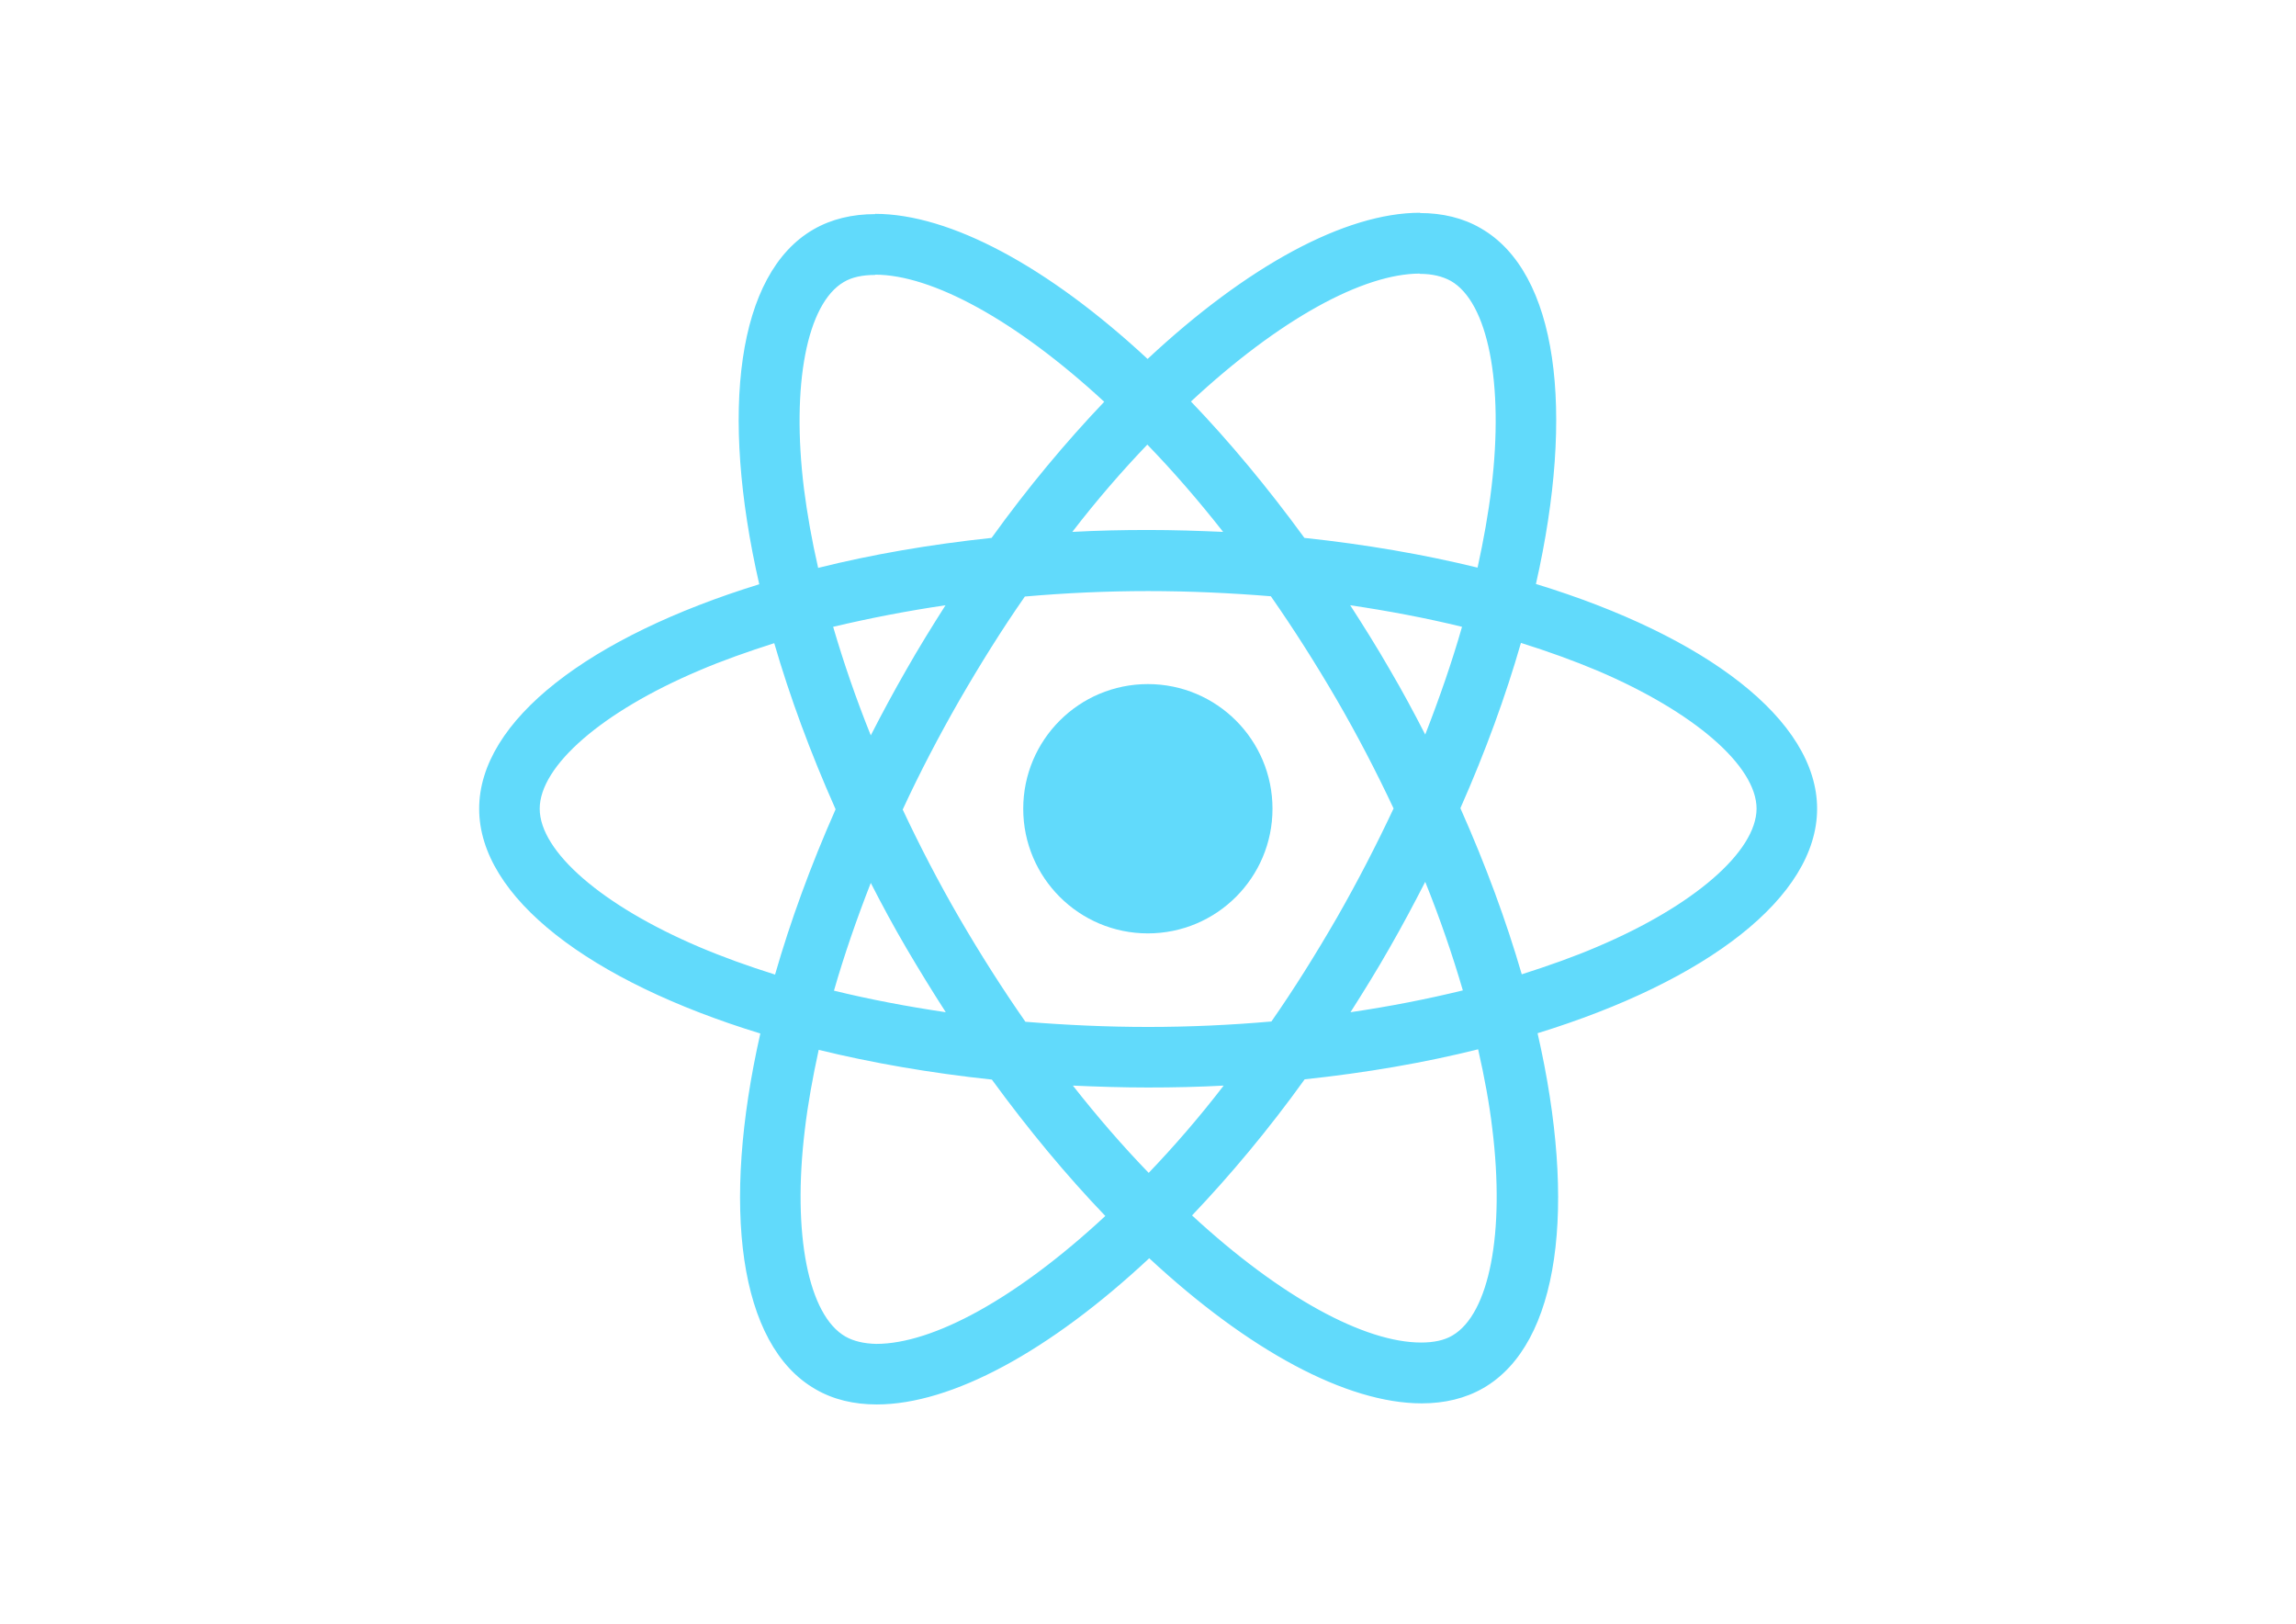
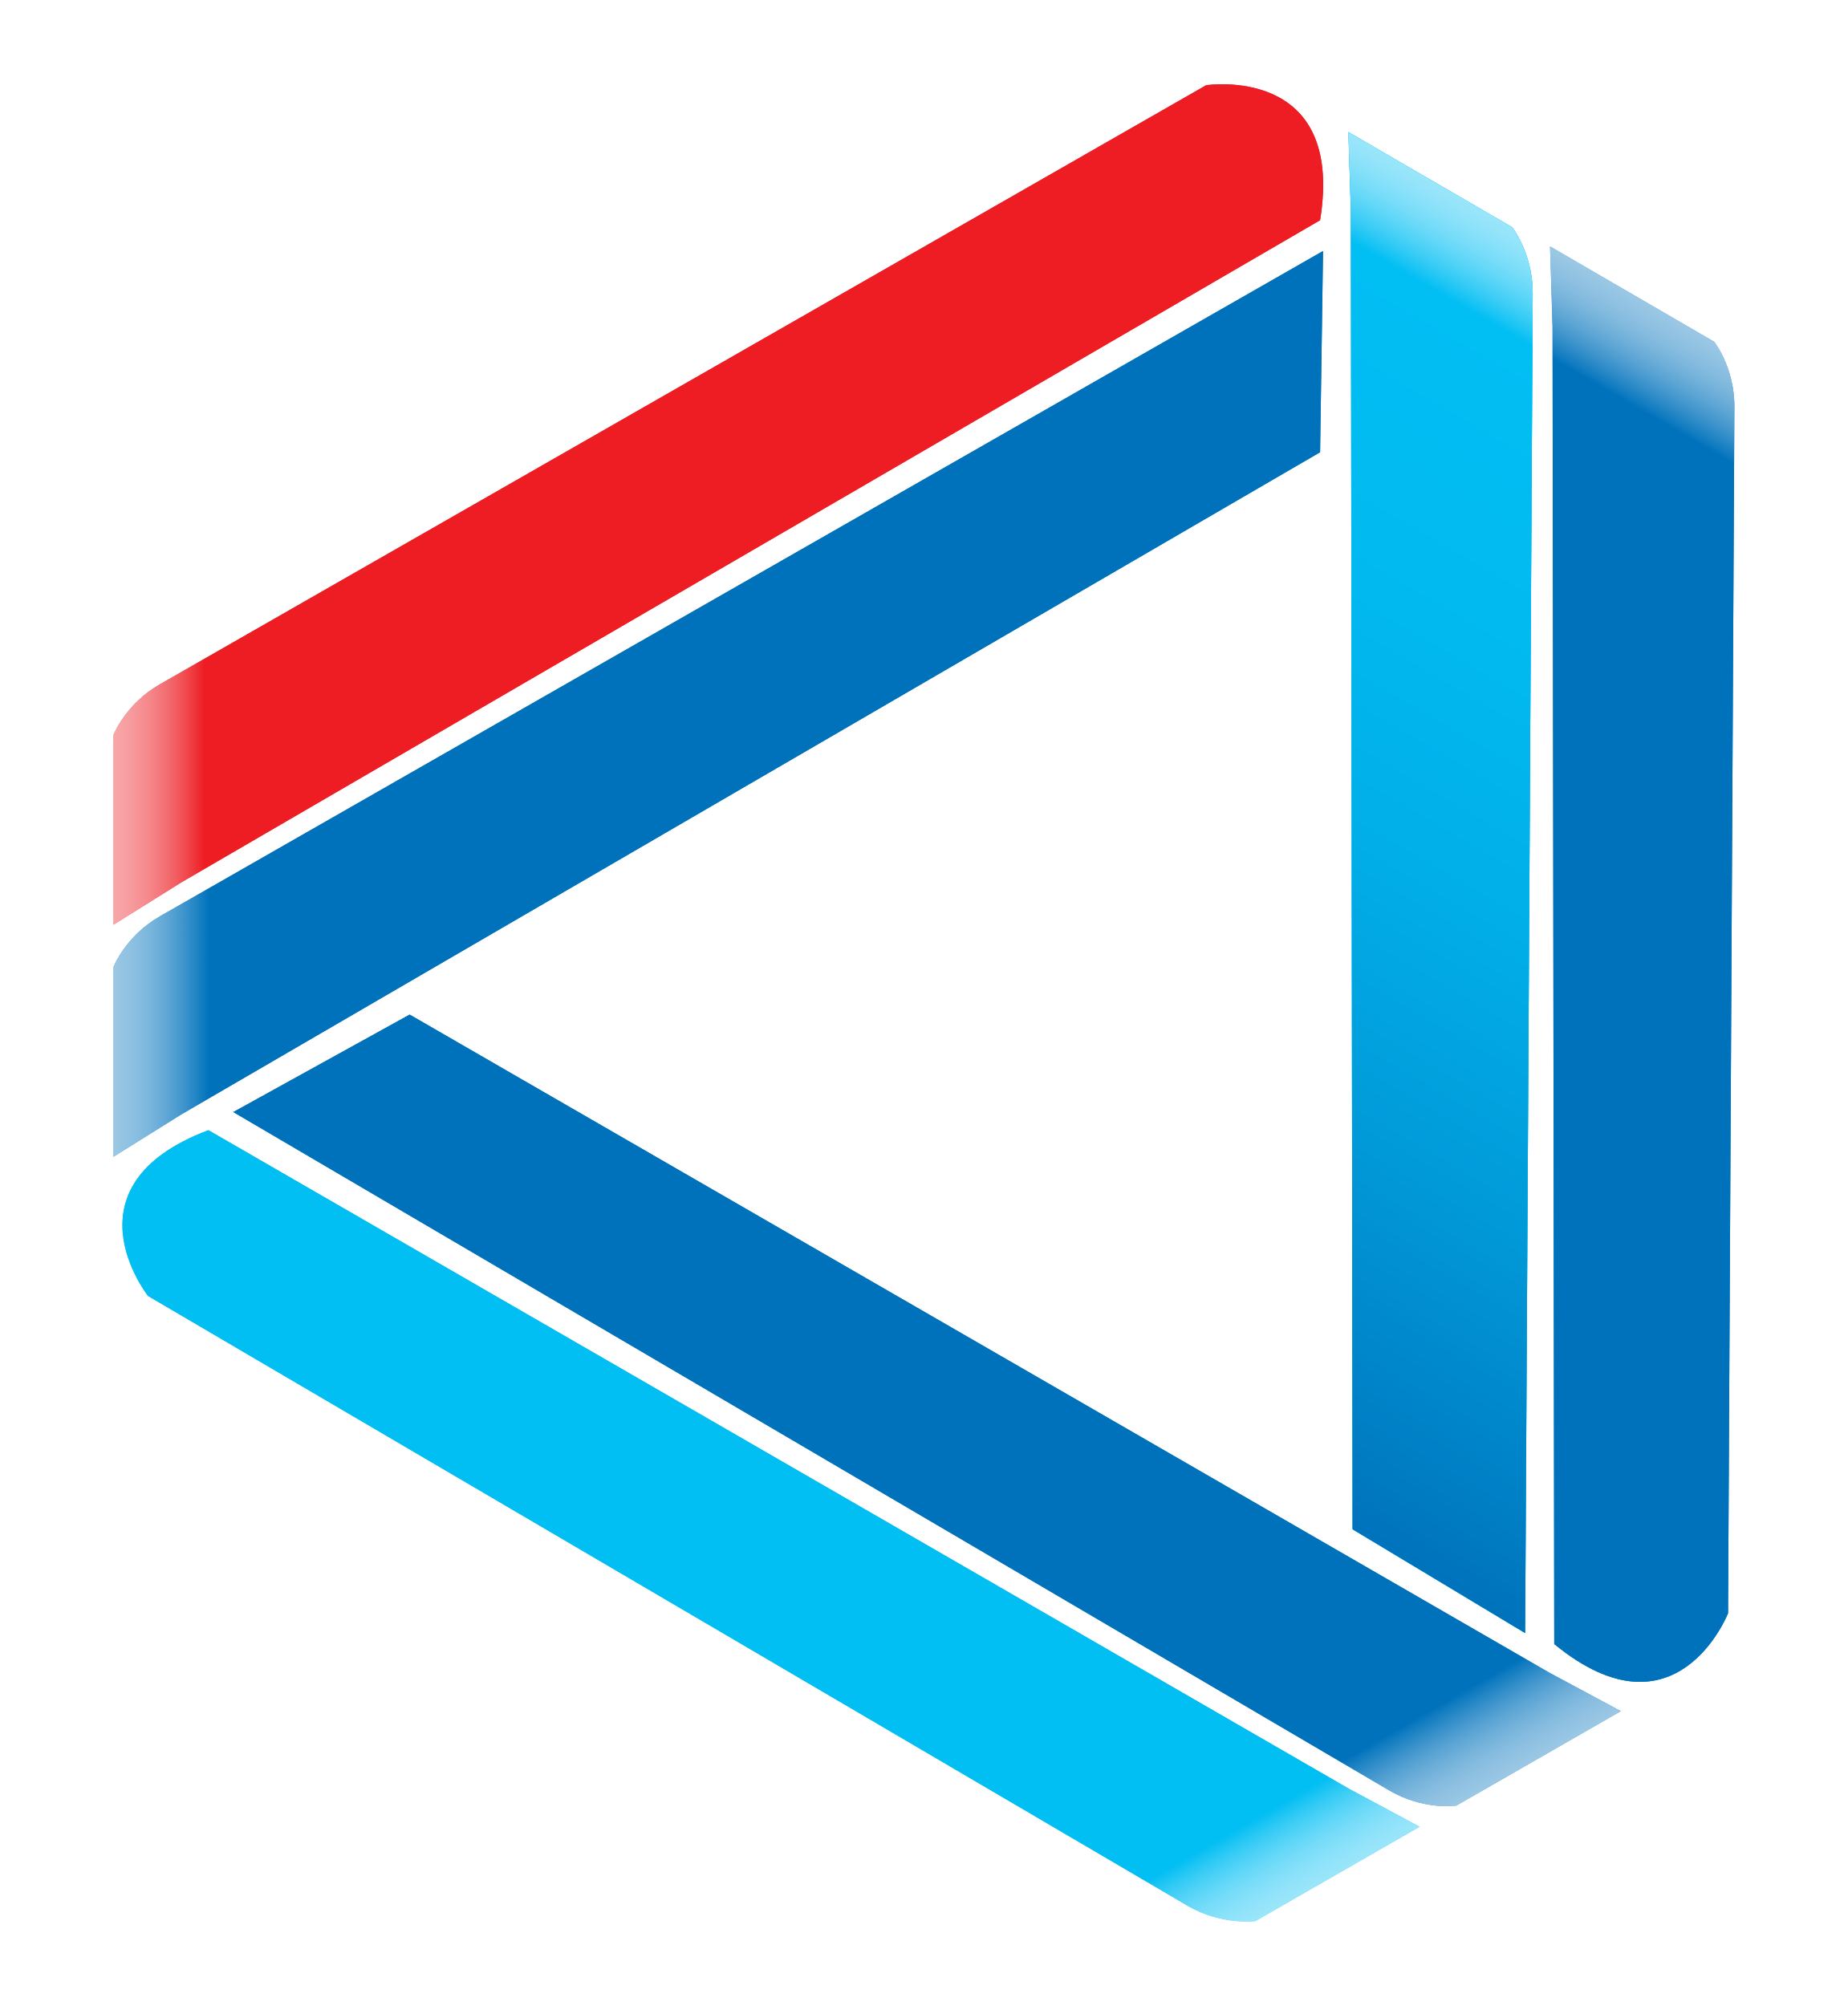
- <svg xmlns="http://www.w3.org/2000/svg" viewBox="0 0 841.9 595.3">
-   <g fill="#61DAFB">
-     <path d="M666.3 296.5c0-32.5-40.7-63.3-103.1-82.4 14.4-63.6 8-114.2-20.2-130.4-6.5-3.8-14.1-5.6-22.4-5.6v22.3c4.6 0 8.3.9 11.4 2.6 13.6 7.8 19.5 37.5 14.9 75.7-1.1 9.4-2.9 19.3-5.1 29.4-19.6-4.8-41-8.5-63.5-10.9-13.5-18.5-27.5-35.3-41.6-50 32.6-30.3 63.2-46.9 84-46.9V78c-27.5 0-63.5 19.6-99.9 53.6-36.4-33.8-72.4-53.2-99.9-53.2v22.3c20.7 0 51.4 16.5 84 46.6-14 14.7-28 31.4-41.3 49.9-22.6 2.4-44 6.1-63.6 11-2.3-10-4-19.7-5.2-29-4.7-38.2 1.1-67.9 14.6-75.8 3-1.8 6.9-2.6 11.5-2.6V78.5c-8.4 0-16 1.8-22.6 5.6-28.1 16.2-34.4 66.7-19.9 130.1-62.2 19.2-102.7 49.9-102.7 82.3 0 32.5 40.7 63.3 103.1 82.4-14.4 63.6-8 114.2 20.2 130.4 6.5 3.8 14.1 5.6 22.5 5.6 27.5 0 63.5-19.6 99.9-53.6 36.4 33.8 72.4 53.2 99.9 53.2 8.4 0 16-1.8 22.6-5.6 28.1-16.2 34.4-66.7 19.9-130.1 62-19.1 102.5-49.9 102.5-82.3zm-130.2-66.7c-3.7 12.9-8.3 26.2-13.5 39.5-4.1-8-8.4-16-13.1-24-4.6-8-9.5-15.8-14.4-23.4 14.2 2.1 27.9 4.7 41 7.9zm-45.8 106.5c-7.8 13.5-15.8 26.3-24.1 38.2-14.9 1.3-30 2-45.2 2-15.1 0-30.2-.7-45-1.9-8.3-11.9-16.4-24.6-24.2-38-7.6-13.1-14.5-26.4-20.8-39.8 6.2-13.4 13.2-26.8 20.7-39.9 7.8-13.5 15.8-26.3 24.1-38.2 14.9-1.3 30-2 45.2-2 15.1 0 30.2.7 45 1.9 8.3 11.9 16.4 24.6 24.2 38 7.6 13.1 14.5 26.4 20.8 39.8-6.3 13.4-13.2 26.8-20.7 39.9zm32.3-13c5.4 13.4 10 26.8 13.8 39.8-13.1 3.2-26.9 5.9-41.2 8 4.9-7.7 9.8-15.6 14.4-23.7 4.6-8 8.9-16.1 13-24.1zM421.2 430c-9.3-9.6-18.6-20.3-27.8-32 9 .4 18.2.7 27.5.7 9.4 0 18.7-.2 27.8-.7-9 11.7-18.3 22.4-27.5 32zm-74.4-58.9c-14.2-2.1-27.9-4.7-41-7.9 3.7-12.9 8.3-26.2 13.5-39.5 4.1 8 8.4 16 13.1 24 4.7 8 9.5 15.8 14.4 23.4zM420.7 163c9.3 9.6 18.6 20.3 27.8 32-9-.4-18.2-.7-27.5-.7-9.4 0-18.7.2-27.8.7 9-11.7 18.3-22.4 27.5-32zm-74 58.9c-4.9 7.7-9.8 15.6-14.4 23.7-4.6 8-8.9 16-13 24-5.4-13.4-10-26.8-13.8-39.8 13.1-3.1 26.9-5.8 41.2-7.9zm-90.5 125.2c-35.4-15.1-58.3-34.9-58.3-50.6 0-15.7 22.9-35.6 58.3-50.6 8.6-3.7 18-7 27.7-10.1 5.7 19.6 13.2 40 22.5 60.9-9.2 20.8-16.6 41.1-22.2 60.6-9.9-3.1-19.3-6.5-28-10.2zM310 490c-13.6-7.8-19.5-37.5-14.9-75.7 1.1-9.4 2.9-19.3 5.1-29.4 19.6 4.8 41 8.5 63.5 10.9 13.5 18.5 27.5 35.3 41.6 50-32.6 30.3-63.2 46.9-84 46.9-4.5-.1-8.3-1-11.3-2.7zm237.2-76.2c4.7 38.2-1.1 67.9-14.6 75.8-3 1.8-6.9 2.6-11.5 2.6-20.7 0-51.4-16.5-84-46.6 14-14.7 28-31.4 41.3-49.9 22.6-2.4 44-6.1 63.6-11 2.3 10.1 4.1 19.8 5.2 29.1zm38.5-66.7c-8.6 3.7-18 7-27.7 10.1-5.7-19.6-13.2-40-22.5-60.9 9.2-20.8 16.6-41.1 22.2-60.6 9.9 3.1 19.3 6.5 28.1 10.2 35.4 15.1 58.3 34.9 58.3 50.6-.1 15.7-23 35.6-58.4 50.6zM320.8 78.4z" />
-     <circle cx="420.9" cy="296.5" r="45.7" />
-     <path d="M520.5 78.1z" />
+ <svg xmlns="http://www.w3.org/2000/svg" version="1.1" x="0px" y="0px" viewBox="0 0 438 475.5" style="enable-background:new 0 0 438 475.5;" xml:space="preserve">
+   <style type="text/css">
+ 	.st0{fill:#ED1D23;}
+ 	.st1{fill:#0072BC;}
+ 	.st2{fill:#01BEF3;}
+ 	.st3{fill:url(#SVGID_1_);}
+ 	.st4{fill:url(#SVGID_2_);}
+ 	.st5{fill:url(#SVGID_3_);}
+ 	.st6{fill:url(#SVGID_4_);}
+ 	.st7{fill:url(#SVGID_5_);}
+ 	.st8{fill:url(#SVGID_6_);}
+ </style>
+   <g id="Layer_2">
+     <g>
+       <g>
+         <path class="st0" d="M37.9,162.2l248-142c0,0,33-5,27,32l-270,157l-16,10v-45C26.9,174.2,29.7,166.9,37.9,162.2z" />
+       </g>
+       <g>
+         <path class="st1" d="M411.1,96.6l-1.5,285.8c0,0-12.2,31.1-41.2,7.3L368,77.3l-0.6-18.9L406.3,81C406.3,81,411.2,87.1,411.1,96.6     z" />
+       </g>
+       <path class="st1" d="M37.9,217.2L313.6,59.5l-0.7,47.7l-270,157l-16,10v-45C26.9,229.2,29.7,221.9,37.9,217.2z" />
+       <path class="st2" d="M363.3,69.4l-1.8,317.7l-40.9-24.6l-0.4-312.3l-0.6-18.9l38.9,22.6C358.4,53.9,363.3,60,363.3,69.4z" />
+       <g>
+         <path class="st2" d="M281.6,451.8L35.1,307.2c0,0-20.7-26.1,14.3-39.3l270.5,156.2l16.6,8.9l-39,22.4     C297.5,455.3,289.8,456.5,281.6,451.8z" />
+       </g>
+       <path class="st1" d="M329.3,424.4l-274-160.8l41.8-23.1l270.5,156.2l16.6,8.9l-39,22.4C345.2,428,337.5,429.2,329.3,424.4z" />
+     </g>
+   </g>
+   <g id="Layer_1">
+     <g>
+       <g>
+         <linearGradient id="SVGID_1_" gradientUnits="userSpaceOnUse" x1="846.441" y1="1012.026" x2="1133.17" y2="1012.026" gradientTransform="matrix(-0.5014 0.8652 -0.8652 -0.5014 1753.545 -116.4377)">
+           <stop offset="1.943109e-03" style="stop-color:#FFFFFF;stop-opacity:0.6" />
+           <stop offset="7.903818e-02" style="stop-color:#0072BC" />
+           <stop offset="0.991" style="stop-color:#0072BC" />
+           <stop offset="1" style="stop-color:#0072BC" />
+         </linearGradient>
+         <path class="st3" d="M411.1,96.6l-1.5,285.8c0,0-12.2,31.1-41.2,7.3L368,77.3l-0.6-18.9L406.3,81C406.3,81,411.2,87.1,411.1,96.6     z" />
+       </g>
+       <path class="st2" d="M363.3,69.4l-1.8,317.7l-40.9-24.6l-0.4-312.3l-0.6-18.9l38.9,22.6C358.4,53.9,363.3,60,363.3,69.4z" />
+       <g>
+         <linearGradient id="SVGID_2_" gradientUnits="userSpaceOnUse" x1="26.854" y1="119.612" x2="313.584" y2="119.612">
+           <stop offset="1.943109e-03" style="stop-color:#FFFFFF;stop-opacity:0.6" />
+           <stop offset="7.551254e-02" style="stop-color:#ED1D23" />
+           <stop offset="0.991" style="stop-color:#ED1D23" />
+           <stop offset="1" style="stop-color:#ED1D23" />
+         </linearGradient>
+         <path class="st4" d="M37.9,162.2l248-142c0,0,33-5,27,32l-270,157l-16,10v-45C26.9,174.2,29.7,166.9,37.9,162.2z" />
+       </g>
+       <linearGradient id="SVGID_3_" gradientUnits="userSpaceOnUse" x1="26.854" y1="166.85" x2="313.584" y2="166.85">
+         <stop offset="1.943109e-03" style="stop-color:#FFFFFF;stop-opacity:0.6" />
+         <stop offset="7.903818e-02" style="stop-color:#0072BC" />
+         <stop offset="0.991" style="stop-color:#0072BC" />
+         <stop offset="1" style="stop-color:#0072BC" />
+       </linearGradient>
+       <path class="st5" d="M37.9,217.2L313.6,59.5l-0.7,47.7l-270,157l-16,10v-45C26.9,229.2,29.7,221.9,37.9,217.2z" />
+       <linearGradient id="SVGID_4_" gradientUnits="userSpaceOnUse" x1="166.337" y1="302.956" x2="453.067" y2="302.956" gradientTransform="matrix(-0.5015 0.8652 -0.8652 -0.5015 757.8917 93.1899)">
+         <stop offset="1.943109e-03" style="stop-color:#FFFFFF;stop-opacity:0.6" />
+         <stop offset="7.707504e-02" style="stop-color:#01BEF3" />
+         <stop offset="0.291" style="stop-color:#01BAF0" />
+         <stop offset="0.502" style="stop-color:#01AEE8" />
+         <stop offset="0.711" style="stop-color:#019AD9" />
+         <stop offset="0.919" style="stop-color:#007FC5" />
+         <stop offset="1" style="stop-color:#0072BC" />
+       </linearGradient>
+       <path class="st6" d="M363.3,69.4l-1.8,317.7l-40.9-24.6l-0.4-312.3l-0.6-18.9l38.9,22.6C358.4,53.9,363.3,60,363.3,69.4z" />
+       <g>
+         <linearGradient id="SVGID_5_" gradientUnits="userSpaceOnUse" x1="289.871" y1="367.307" x2="576.6" y2="367.307" gradientTransform="matrix(-0.4973 -0.8676 0.8676 -0.4973 75.5885 916.6428)">
+           <stop offset="1.943109e-03" style="stop-color:#FFFFFF;stop-opacity:0.6" />
+           <stop offset="7.354940e-02" style="stop-color:#01BEF3" />
+           <stop offset="0.991" style="stop-color:#01BEF3" />
+           <stop offset="1" style="stop-color:#01BEF3" />
+         </linearGradient>
+         <path class="st7" d="M281.6,451.8L35.1,307.2c0,0-20.7-26.1,14.3-39.3l270.5,156.2l16.6,8.9l-39,22.4     C297.5,455.3,289.8,456.5,281.6,451.8z" />
+       </g>
+       <linearGradient id="SVGID_6_" gradientUnits="userSpaceOnUse" x1="289.871" y1="414.545" x2="576.6" y2="414.545" gradientTransform="matrix(-0.4973 -0.8676 0.8676 -0.4973 75.5885 916.6428)">
+         <stop offset="1.943109e-03" style="stop-color:#FFFFFF;stop-opacity:0.6" />
+         <stop offset="7.903818e-02" style="stop-color:#0072BC" />
+         <stop offset="0.991" style="stop-color:#0072BC" />
+         <stop offset="1" style="stop-color:#0072BC" />
+       </linearGradient>
+       <path class="st8" d="M329.3,424.4l-274-160.8l41.8-23.1l270.5,156.2l16.6,8.9l-39,22.4C345.2,428,337.5,429.2,329.3,424.4z" />
+     </g>
  </g>
</svg>
